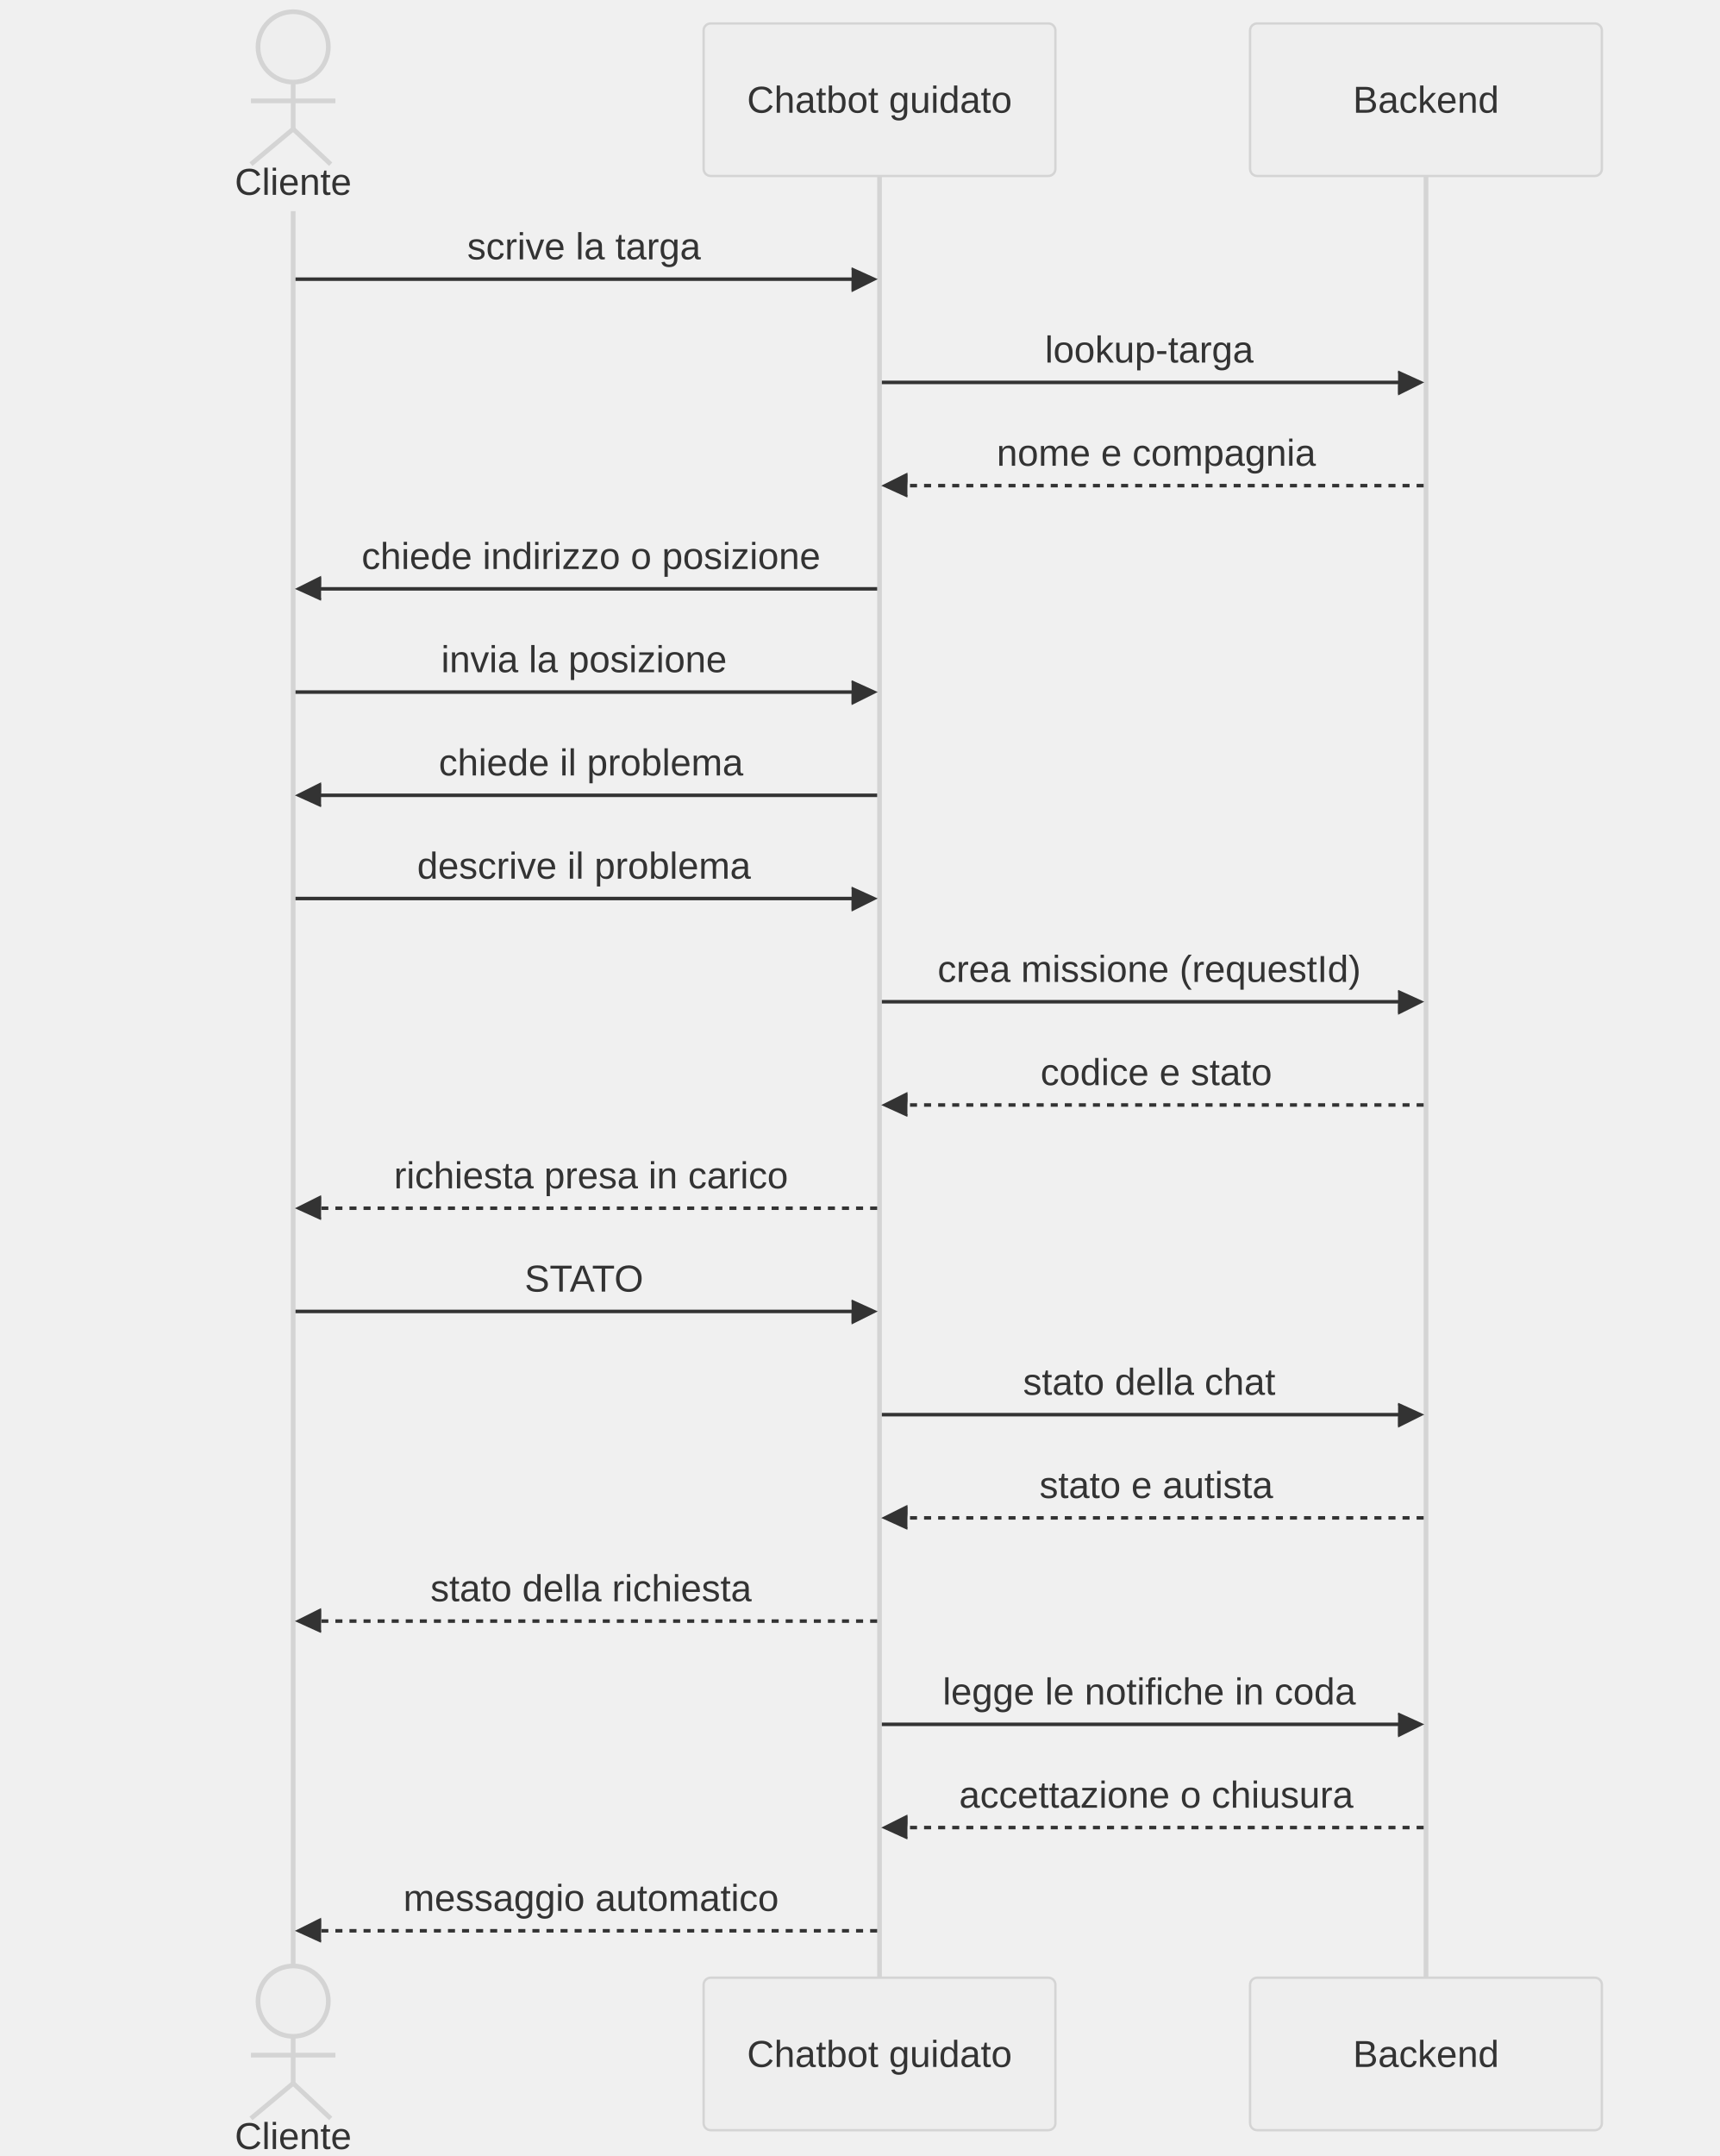
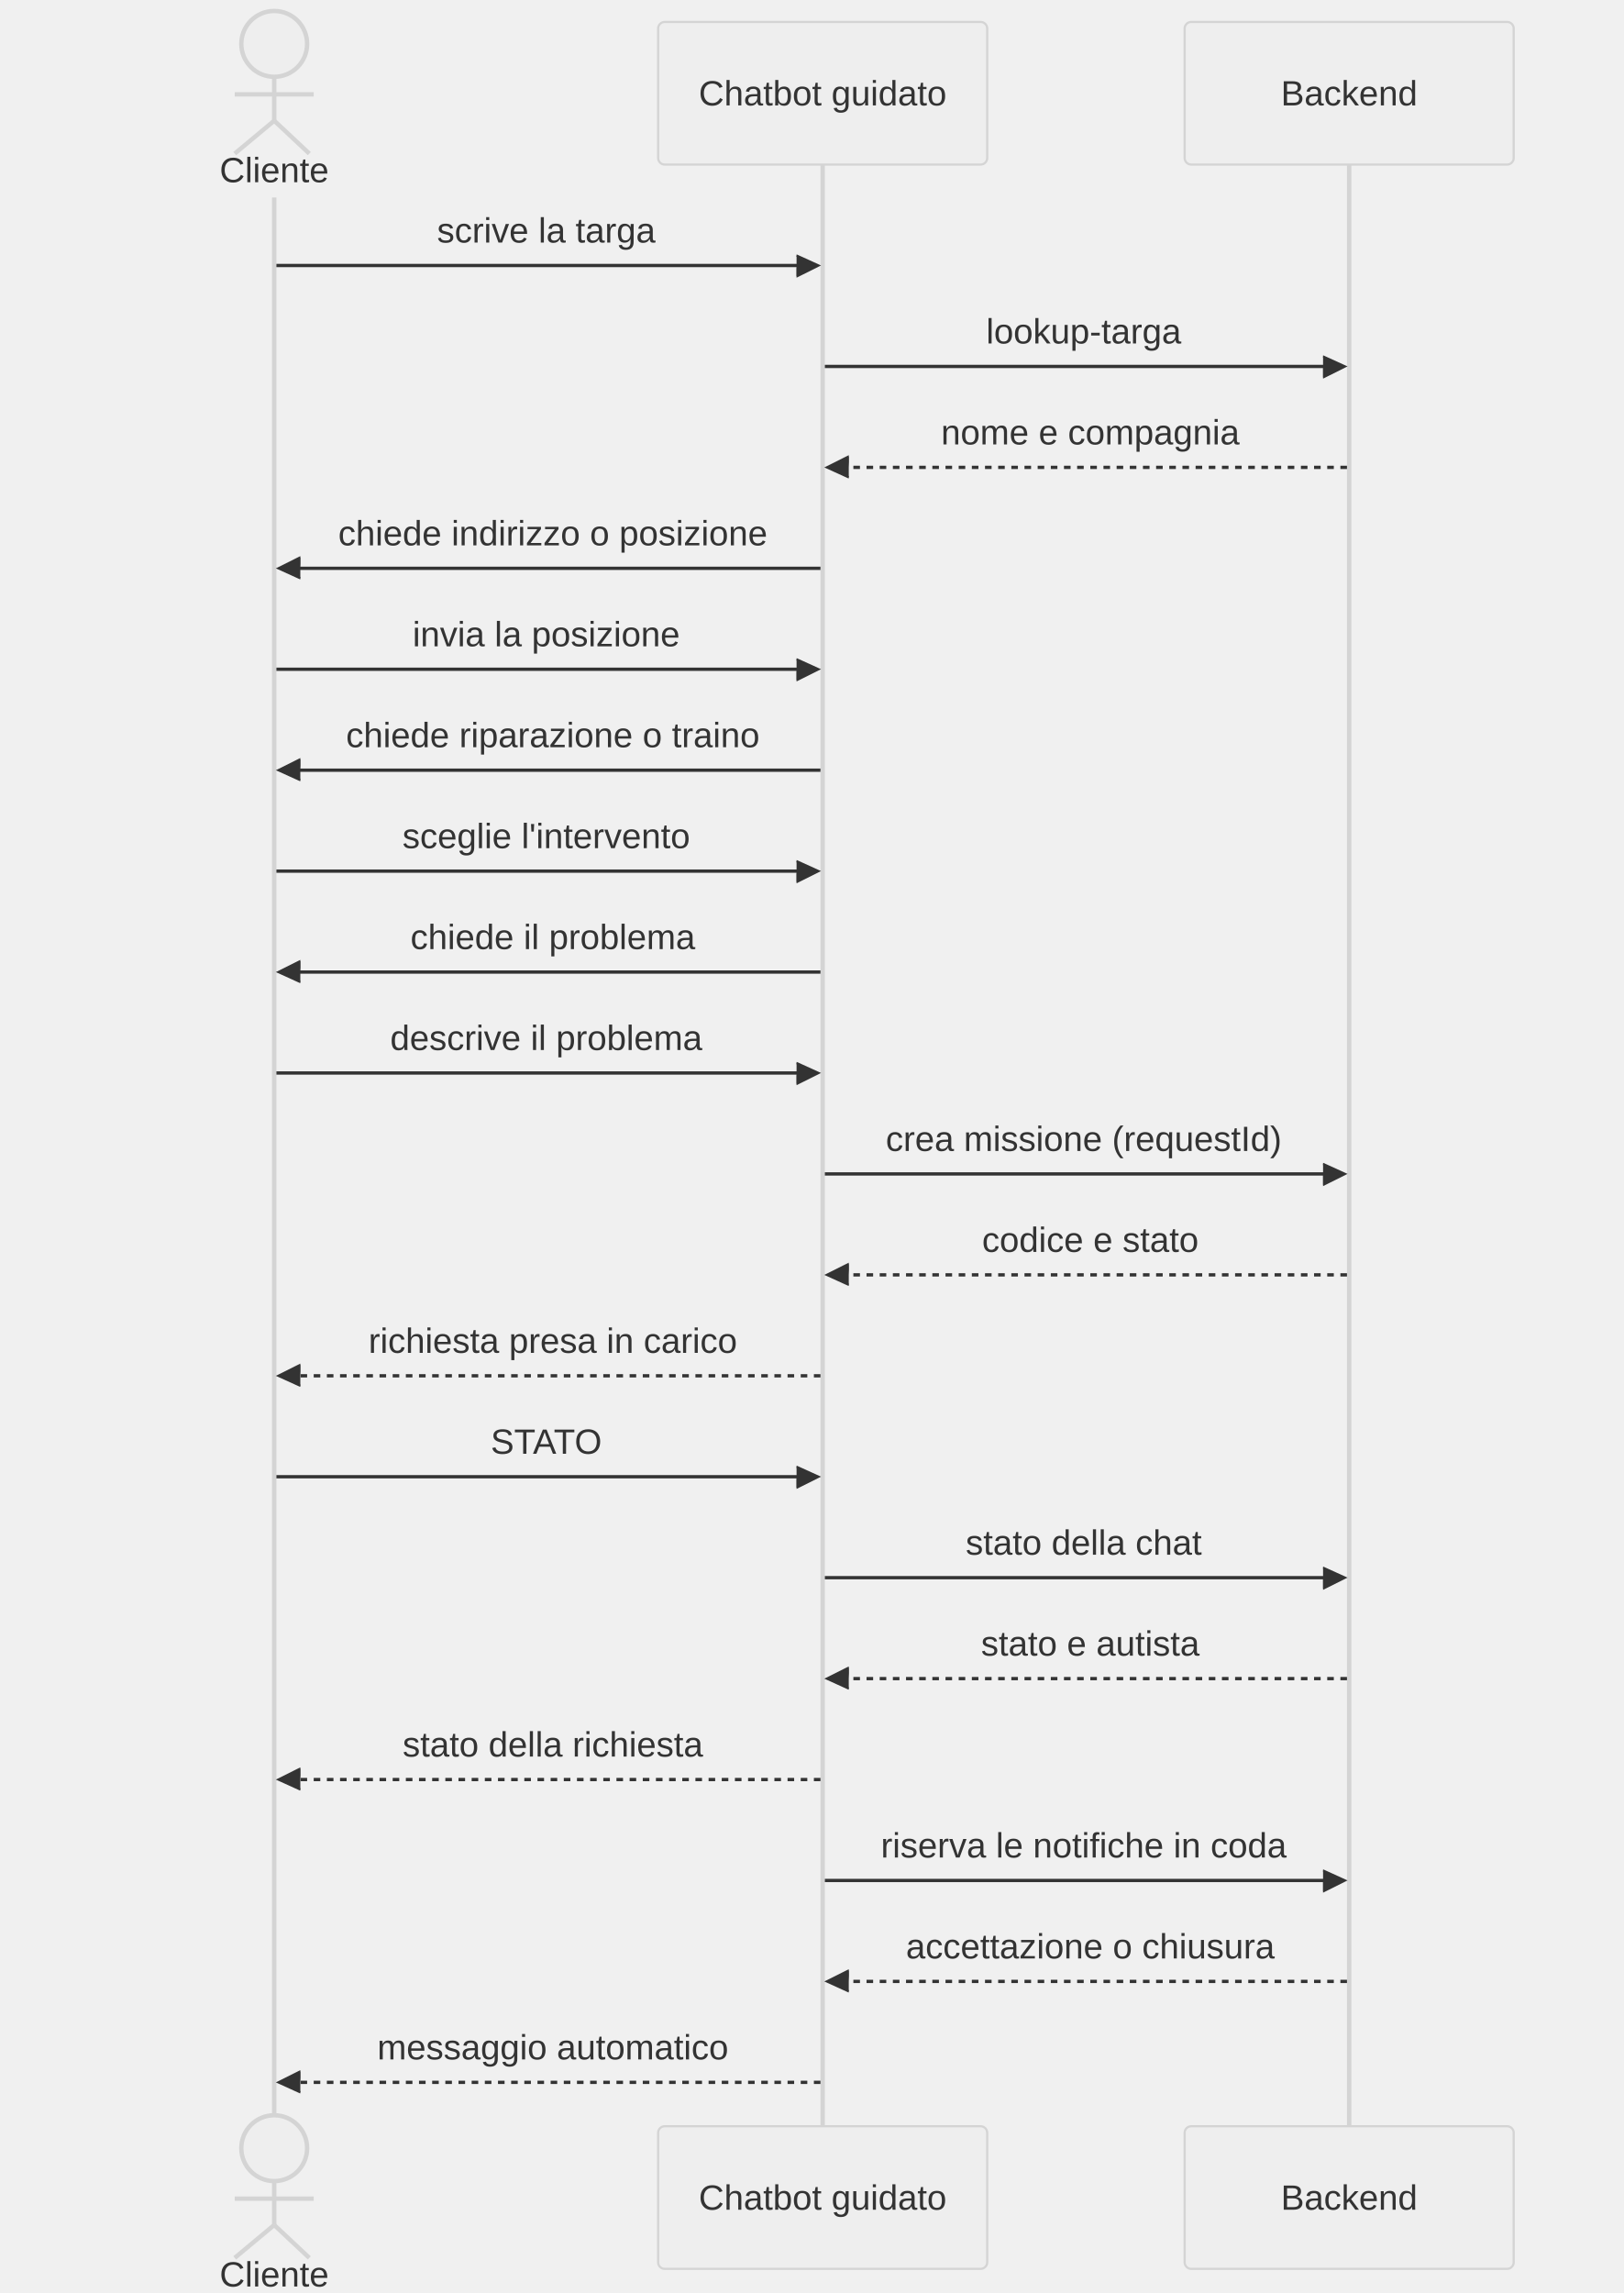
- <svg xmlns="http://www.w3.org/2000/svg" id="my-svg" width="100%" style="max-width: 733px; background-color: white;" viewBox="-50 -10 733 919" role="graphics-document document" aria-roledescription="sequence">
+ <svg xmlns="http://www.w3.org/2000/svg" id="my-svg" width="100%" style="max-width: 740px; background-color: white;" viewBox="-50 -10 740 1045" role="graphics-document document" aria-roledescription="sequence">
  <g>
-     <rect x="483" y="833" fill="#eaeaea" stroke="#666" width="150" height="65" name="API" rx="3" ry="3" class="actor actor-bottom" />
-     <text x="558" y="865.5" dominant-baseline="central" alignment-baseline="central" class="actor actor-box" style="text-anchor: middle; font-size: 16px; font-weight: 400;">
-       <tspan x="558" dy="0">Backend</tspan>
+     <rect x="490" y="959" fill="#eaeaea" stroke="#666" width="150" height="65" name="API" rx="3" ry="3" class="actor actor-bottom" />
+     <text x="565" y="991.5" dominant-baseline="central" alignment-baseline="central" class="actor actor-box" style="text-anchor: middle; font-size: 16px; font-weight: 400;">
+       <tspan x="565" dy="0">Backend</tspan>
    </text>
  </g>
  <g>
-     <rect x="250" y="833" fill="#eaeaea" stroke="#666" width="150" height="65" name="Bot" rx="3" ry="3" class="actor actor-bottom" />
-     <text x="325" y="865.5" dominant-baseline="central" alignment-baseline="central" class="actor actor-box" style="text-anchor: middle; font-size: 16px; font-weight: 400;">
+     <rect x="250" y="959" fill="#eaeaea" stroke="#666" width="150" height="65" name="Bot" rx="3" ry="3" class="actor actor-bottom" />
+     <text x="325" y="991.5" dominant-baseline="central" alignment-baseline="central" class="actor actor-box" style="text-anchor: middle; font-size: 16px; font-weight: 400;">
      <tspan x="325" dy="0">Chatbot guidato</tspan>
    </text>
  </g>
  <g />
  <g>
-     <line id="actor2" x1="558" y1="65" x2="558" y2="833" class="actor-line 200" stroke-width="0.5px" stroke="#999" name="API" data-et="life-line" data-id="API" />
+     <line id="actor2" x1="565" y1="65" x2="565" y2="959" class="actor-line 200" stroke-width="0.5px" stroke="#999" name="API" data-et="life-line" data-id="API" />
    <g id="root-2" data-et="participant" data-type="participant" data-id="API">
-       <rect x="483" y="0" fill="#eaeaea" stroke="#666" width="150" height="65" name="API" rx="3" ry="3" class="actor actor-top" />
-       <text x="558" y="32.5" dominant-baseline="central" alignment-baseline="central" class="actor actor-box" style="text-anchor: middle; font-size: 16px; font-weight: 400;">
-         <tspan x="558" dy="0">Backend</tspan>
+       <rect x="490" y="0" fill="#eaeaea" stroke="#666" width="150" height="65" name="API" rx="3" ry="3" class="actor actor-top" />
+       <text x="565" y="32.5" dominant-baseline="central" alignment-baseline="central" class="actor actor-box" style="text-anchor: middle; font-size: 16px; font-weight: 400;">
+         <tspan x="565" dy="0">Backend</tspan>
      </text>
    </g>
  </g>
  <g>
-     <line id="actor1" x1="325" y1="65" x2="325" y2="833" class="actor-line 200" stroke-width="0.5px" stroke="#999" name="Bot" data-et="life-line" data-id="Bot" />
+     <line id="actor1" x1="325" y1="65" x2="325" y2="959" class="actor-line 200" stroke-width="0.5px" stroke="#999" name="Bot" data-et="life-line" data-id="Bot" />
    <g id="root-1" data-et="participant" data-type="participant" data-id="Bot">
      <rect x="250" y="0" fill="#eaeaea" stroke="#666" width="150" height="65" name="Bot" rx="3" ry="3" class="actor actor-top" />
      <text x="325" y="32.5" dominant-baseline="central" alignment-baseline="central" class="actor actor-box" style="text-anchor: middle; font-size: 16px; font-weight: 400;">
        <tspan x="325" dy="0">Chatbot guidato</tspan>
      </text>
    </g>
  </g>
  <g>
-     <line id="actor0" x1="75" y1="80" x2="75" y2="833" class="actor-line 200" stroke-width="0.5px" stroke="#999" name="Cliente" data-et="life-line" data-id="Cliente" />
+     <line id="actor0" x1="75" y1="80" x2="75" y2="959" class="actor-line 200" stroke-width="0.5px" stroke="#999" name="Cliente" data-et="life-line" data-id="Cliente" />
  </g>
  <style>#my-svg{font-family:"trebuchet ms",verdana,arial,sans-serif;font-size:16px;fill:#000000;}@keyframes edge-animation-frame{from{stroke-dashoffset:0;}}@keyframes dash{to{stroke-dashoffset:0;}}#my-svg .edge-animation-slow{stroke-dasharray:9,5!important;stroke-dashoffset:900;animation:dash 50s linear infinite;stroke-linecap:round;}#my-svg .edge-animation-fast{stroke-dasharray:9,5!important;stroke-dashoffset:900;animation:dash 20s linear infinite;stroke-linecap:round;}#my-svg .error-icon{fill:#552222;}#my-svg .error-text{fill:#552222;stroke:#552222;}#my-svg .edge-thickness-normal{stroke-width:1px;}#my-svg .edge-thickness-thick{stroke-width:3.5px;}#my-svg .edge-pattern-solid{stroke-dasharray:0;}#my-svg .edge-thickness-invisible{stroke-width:0;fill:none;}#my-svg .edge-pattern-dashed{stroke-dasharray:3;}#my-svg .edge-pattern-dotted{stroke-dasharray:2;}#my-svg .marker{fill:#666;stroke:#666;}#my-svg .marker.cross{stroke:#666;}#my-svg svg{font-family:"trebuchet ms",verdana,arial,sans-serif;font-size:16px;}#my-svg p{margin:0;}#my-svg .actor{stroke:hsl(0, 0%, 83%);fill:#eee;stroke-width:1;}#my-svg rect.actor.outer-path[data-look="neo"]{filter:drop-shadow( 1px 2px 2px rgba(185,185,185,1));}#my-svg rect.note[data-look="neo"]{stroke:#999;fill:#666;filter:drop-shadow( 1px 2px 2px rgba(185,185,185,1));}#my-svg text.actor&gt;tspan{fill:#333;stroke:none;}#my-svg .actor-line{stroke:hsl(0, 0%, 83%);}#my-svg .innerArc{stroke-width:1.5;stroke-dasharray:none;}#my-svg .messageLine0{stroke-width:1.5;stroke-dasharray:none;stroke:#333;}#my-svg .messageLine1{stroke-width:1.5;stroke-dasharray:2,2;stroke:#333;}#my-svg [id$="-arrowhead"] path{fill:#333;stroke:#333;}#my-svg .sequenceNumber{fill:white;}#my-svg [id$="-sequencenumber"]{fill:#333;}#my-svg [id$="-crosshead"] path{fill:#333;stroke:#333;}#my-svg .messageText{fill:#333;stroke:none;}#my-svg .labelBox{stroke:hsl(0, 0%, 83%);fill:#eee;filter:none;}#my-svg .labelText,#my-svg .labelText&gt;tspan{fill:#333;stroke:none;}#my-svg .loopText,#my-svg .loopText&gt;tspan{fill:#333;stroke:none;}#my-svg .sectionTitle,#my-svg .sectionTitle&gt;tspan{fill:#333;stroke:none;}#my-svg .loopLine{stroke-width:2px;stroke-dasharray:2,2;stroke:hsl(0, 0%, 83%);fill:hsl(0, 0%, 83%);}#my-svg .note{stroke:#999;fill:#666;}#my-svg .noteText,#my-svg .noteText&gt;tspan{fill:#fff;stroke:none;font-weight:normal;}#my-svg .activation0{fill:#f4f4f4;stroke:#666;}#my-svg .activation1{fill:#f4f4f4;stroke:#666;}#my-svg .activation2{fill:#f4f4f4;stroke:#666;}#my-svg .actorPopupMenu{position:absolute;}#my-svg .actorPopupMenuPanel{position:absolute;fill:#eee;box-shadow:0px 8px 16px 0px rgba(0,0,0,0.2);filter:drop-shadow(3px 5px 2px rgb(0 0 0 / 0.4));}#my-svg .actor-man circle,#my-svg line{fill:#eee;stroke-width:2px;}#my-svg g rect.rect{filter:drop-shadow( 1px 2px 2px rgba(185,185,185,1));stroke:#999;}#my-svg .node .neo-node{stroke:#999;}#my-svg [data-look="neo"].node rect,#my-svg [data-look="neo"].cluster rect,#my-svg [data-look="neo"].node polygon{stroke:url(#my-svg-gradient);filter:drop-shadow( 1px 2px 2px rgba(185,185,185,1));}#my-svg [data-look="neo"].swimlane.cluster rect{filter:none;}#my-svg [data-look="neo"].node path{stroke:url(#my-svg-gradient);stroke-width:1px;}#my-svg [data-look="neo"].node .outer-path{filter:drop-shadow( 1px 2px 2px rgba(185,185,185,1));}#my-svg [data-look="neo"].node .neo-line path{stroke:#999;filter:none;}#my-svg [data-look="neo"].node circle{stroke:url(#my-svg-gradient);filter:drop-shadow( 1px 2px 2px rgba(185,185,185,1));}#my-svg [data-look="neo"].node circle .state-start{fill:#000000;}#my-svg [data-look="neo"].icon-shape .icon{fill:url(#my-svg-gradient);filter:drop-shadow( 1px 2px 2px rgba(185,185,185,1));}#my-svg [data-look="neo"].icon-shape .icon-neo path{stroke:url(#my-svg-gradient);filter:drop-shadow( 1px 2px 2px rgba(185,185,185,1));}#my-svg :root{--mermaid-font-family:"trebuchet ms",verdana,arial,sans-serif;}</style>
  <g />
  <defs>
    <symbol id="my-svg-computer" width="24" height="24">
      <path transform="scale(.5)" d="M2 2v13h20v-13h-20zm18 11h-16v-9h16v9zm-10.228 6l.466-1h3.524l.467 1h-4.457zm14.228 3h-24l2-6h2.104l-1.33 4h18.45l-1.297-4h2.073l2 6zm-5-10h-14v-7h14v7z" />
    </symbol>
  </defs>
  <defs>
    <symbol id="my-svg-database" fill-rule="evenodd" clip-rule="evenodd">
      <path transform="scale(.5)" d="M12.258.001l.256.004.255.005.253.008.251.01.249.012.247.015.246.016.242.019.241.02.239.023.236.024.233.027.231.028.229.031.225.032.223.034.22.036.217.038.214.04.211.041.208.043.205.045.201.046.198.048.194.05.191.051.187.053.183.054.18.056.175.057.172.059.168.06.163.061.16.063.155.064.15.066.074.033.073.033.071.034.07.034.069.035.068.035.067.035.066.035.064.036.064.036.062.036.06.036.06.037.058.037.058.037.055.038.055.038.053.038.052.038.051.039.05.039.048.039.047.039.045.04.044.04.043.04.041.04.04.041.039.041.037.041.036.041.034.041.033.042.032.042.03.042.029.042.027.042.026.043.024.043.023.043.021.043.02.043.018.044.017.043.015.044.013.044.012.044.011.045.009.044.007.045.006.045.004.045.002.045.001.045v17l-.001.045-.002.045-.004.045-.006.045-.007.045-.009.044-.011.045-.012.044-.013.044-.015.044-.017.043-.018.044-.02.043-.021.043-.023.043-.024.043-.026.043-.027.042-.029.042-.03.042-.032.042-.033.042-.034.041-.036.041-.037.041-.039.041-.04.041-.041.04-.043.04-.044.04-.045.04-.047.039-.048.039-.05.039-.051.039-.052.038-.053.038-.055.038-.055.038-.058.037-.058.037-.06.037-.06.036-.062.036-.064.036-.064.036-.066.035-.067.035-.068.035-.069.035-.07.034-.071.034-.073.033-.074.033-.15.066-.155.064-.16.063-.163.061-.168.06-.172.059-.175.057-.18.056-.183.054-.187.053-.191.051-.194.05-.198.048-.201.046-.205.045-.208.043-.211.041-.214.04-.217.038-.22.036-.223.034-.225.032-.229.031-.231.028-.233.027-.236.024-.239.023-.241.02-.242.019-.246.016-.247.015-.249.012-.251.01-.253.008-.255.005-.256.004-.258.001-.258-.001-.256-.004-.255-.005-.253-.008-.251-.01-.249-.012-.247-.015-.245-.016-.243-.019-.241-.02-.238-.023-.236-.024-.234-.027-.231-.028-.228-.031-.226-.032-.223-.034-.22-.036-.217-.038-.214-.04-.211-.041-.208-.043-.204-.045-.201-.046-.198-.048-.195-.05-.19-.051-.187-.053-.184-.054-.179-.056-.176-.057-.172-.059-.167-.06-.164-.061-.159-.063-.155-.064-.151-.066-.074-.033-.072-.033-.072-.034-.07-.034-.069-.035-.068-.035-.067-.035-.066-.035-.064-.036-.063-.036-.062-.036-.061-.036-.06-.037-.058-.037-.057-.037-.056-.038-.055-.038-.053-.038-.052-.038-.051-.039-.049-.039-.049-.039-.046-.039-.046-.04-.044-.04-.043-.04-.041-.04-.04-.041-.039-.041-.037-.041-.036-.041-.034-.041-.033-.042-.032-.042-.03-.042-.029-.042-.027-.042-.026-.043-.024-.043-.023-.043-.021-.043-.02-.043-.018-.044-.017-.043-.015-.044-.013-.044-.012-.044-.011-.045-.009-.044-.007-.045-.006-.045-.004-.045-.002-.045-.001-.045v-17l.001-.045.002-.045.004-.045.006-.045.007-.045.009-.044.011-.045.012-.044.013-.044.015-.044.017-.043.018-.044.02-.043.021-.043.023-.043.024-.043.026-.043.027-.042.029-.042.03-.042.032-.042.033-.042.034-.041.036-.041.037-.041.039-.041.04-.041.041-.04.043-.04.044-.04.046-.04.046-.039.049-.039.049-.039.051-.039.052-.038.053-.038.055-.038.056-.038.057-.037.058-.037.06-.037.061-.036.062-.036.063-.036.064-.036.066-.035.067-.035.068-.035.069-.035.07-.034.072-.034.072-.033.074-.033.151-.066.155-.064.159-.063.164-.061.167-.06.172-.059.176-.057.179-.056.184-.054.187-.053.19-.051.195-.05.198-.048.201-.046.204-.045.208-.043.211-.041.214-.04.217-.038.22-.036.223-.034.226-.032.228-.031.231-.028.234-.027.236-.024.238-.023.241-.02.243-.019.245-.016.247-.015.249-.012.251-.01.253-.008.255-.005.256-.004.258-.001.258.001zm-9.258 20.499v.01l.001.021.003.021.004.022.005.021.006.022.007.022.009.023.01.022.011.023.012.023.013.023.015.023.016.024.017.023.018.024.019.024.021.024.022.025.023.024.024.025.052.049.056.05.061.051.066.051.07.051.075.051.079.052.084.052.088.052.092.052.097.052.102.051.105.052.11.052.114.051.119.051.123.051.127.05.131.05.135.05.139.048.144.049.147.047.152.047.155.047.16.045.163.045.167.043.171.043.176.041.178.041.183.039.187.039.19.037.194.035.197.035.202.033.204.031.209.03.212.029.216.027.219.025.222.024.226.021.23.02.233.018.236.016.24.015.243.012.246.01.249.008.253.005.256.004.259.001.26-.001.257-.004.254-.005.25-.008.247-.011.244-.012.241-.014.237-.016.233-.018.231-.021.226-.021.224-.024.22-.026.216-.027.212-.028.21-.031.205-.031.202-.034.198-.034.194-.036.191-.037.187-.039.183-.04.179-.04.175-.042.172-.043.168-.044.163-.045.16-.046.155-.046.152-.047.148-.048.143-.049.139-.049.136-.05.131-.05.126-.05.123-.051.118-.052.114-.051.11-.052.106-.052.101-.052.096-.052.092-.052.088-.053.083-.051.079-.052.074-.052.07-.051.065-.051.06-.051.056-.05.051-.05.023-.024.023-.025.021-.024.02-.024.019-.024.018-.024.017-.024.015-.023.014-.024.013-.023.012-.023.01-.023.01-.022.008-.022.006-.022.006-.022.004-.022.004-.021.001-.021.001-.021v-4.127l-.077.055-.08.053-.083.054-.085.053-.087.052-.09.052-.093.051-.095.05-.097.05-.1.049-.102.049-.105.048-.106.047-.109.047-.111.046-.114.045-.115.045-.118.044-.12.043-.122.042-.124.042-.126.041-.128.04-.13.04-.132.038-.134.038-.135.037-.138.037-.139.035-.142.035-.143.034-.144.033-.147.032-.148.031-.15.03-.151.03-.153.029-.154.027-.156.027-.158.026-.159.025-.161.024-.162.023-.163.022-.165.021-.166.02-.167.019-.169.018-.169.017-.171.016-.173.015-.173.014-.175.013-.175.012-.177.011-.178.01-.179.008-.179.008-.181.006-.182.005-.182.004-.184.003-.184.002h-.37l-.184-.002-.184-.003-.182-.004-.182-.005-.181-.006-.179-.008-.179-.008-.178-.01-.176-.011-.176-.012-.175-.013-.173-.014-.172-.015-.171-.016-.17-.017-.169-.018-.167-.019-.166-.02-.165-.021-.163-.022-.162-.023-.161-.024-.159-.025-.157-.026-.156-.027-.155-.027-.153-.029-.151-.03-.15-.03-.148-.031-.146-.032-.145-.033-.143-.034-.141-.035-.14-.035-.137-.037-.136-.037-.134-.038-.132-.038-.13-.04-.128-.04-.126-.041-.124-.042-.122-.042-.12-.044-.117-.043-.116-.045-.113-.045-.112-.046-.109-.047-.106-.047-.105-.048-.102-.049-.1-.049-.097-.05-.095-.05-.093-.052-.09-.051-.087-.052-.085-.053-.083-.054-.08-.054-.077-.054v4.127zm0-5.654v.011l.001.021.003.021.004.021.005.022.006.022.007.022.009.022.01.022.011.023.012.023.013.023.015.024.016.023.017.024.018.024.019.024.021.024.022.024.023.025.024.024.052.05.056.05.061.05.066.051.07.051.075.052.079.051.084.052.088.052.092.052.097.052.102.052.105.052.11.051.114.051.119.052.123.05.127.051.131.05.135.049.139.049.144.048.147.048.152.047.155.046.16.045.163.045.167.044.171.042.176.042.178.04.183.04.187.038.19.037.194.036.197.034.202.033.204.032.209.03.212.028.216.027.219.025.222.024.226.022.23.02.233.018.236.016.24.014.243.012.246.01.249.008.253.006.256.003.259.001.26-.001.257-.003.254-.006.25-.008.247-.01.244-.012.241-.015.237-.016.233-.018.231-.02.226-.022.224-.024.22-.025.216-.027.212-.029.21-.03.205-.032.202-.033.198-.035.194-.036.191-.037.187-.039.183-.039.179-.041.175-.042.172-.043.168-.044.163-.045.16-.045.155-.047.152-.047.148-.048.143-.048.139-.05.136-.049.131-.05.126-.051.123-.051.118-.051.114-.052.11-.052.106-.052.101-.052.096-.052.092-.052.088-.052.083-.052.079-.052.074-.051.07-.052.065-.051.06-.05.056-.051.051-.049.023-.025.023-.024.021-.025.02-.024.019-.024.018-.024.017-.024.015-.023.014-.023.013-.024.012-.022.01-.023.01-.023.008-.022.006-.022.006-.022.004-.021.004-.022.001-.021.001-.021v-4.139l-.077.054-.08.054-.083.054-.085.052-.087.053-.09.051-.093.051-.095.051-.097.05-.1.049-.102.049-.105.048-.106.047-.109.047-.111.046-.114.045-.115.044-.118.044-.12.044-.122.042-.124.042-.126.041-.128.04-.13.039-.132.039-.134.038-.135.037-.138.036-.139.036-.142.035-.143.033-.144.033-.147.033-.148.031-.15.03-.151.03-.153.028-.154.028-.156.027-.158.026-.159.025-.161.024-.162.023-.163.022-.165.021-.166.02-.167.019-.169.018-.169.017-.171.016-.173.015-.173.014-.175.013-.175.012-.177.011-.178.009-.179.009-.179.007-.181.007-.182.005-.182.004-.184.003-.184.002h-.37l-.184-.002-.184-.003-.182-.004-.182-.005-.181-.007-.179-.007-.179-.009-.178-.009-.176-.011-.176-.012-.175-.013-.173-.014-.172-.015-.171-.016-.17-.017-.169-.018-.167-.019-.166-.02-.165-.021-.163-.022-.162-.023-.161-.024-.159-.025-.157-.026-.156-.027-.155-.028-.153-.028-.151-.03-.15-.03-.148-.031-.146-.033-.145-.033-.143-.033-.141-.035-.14-.036-.137-.036-.136-.037-.134-.038-.132-.039-.13-.039-.128-.04-.126-.041-.124-.042-.122-.043-.12-.043-.117-.044-.116-.044-.113-.046-.112-.046-.109-.046-.106-.047-.105-.048-.102-.049-.1-.049-.097-.05-.095-.051-.093-.051-.09-.051-.087-.053-.085-.052-.083-.054-.08-.054-.077-.054v4.139zm0-5.666v.011l.001.02.003.022.004.021.005.022.006.021.007.022.009.023.01.022.011.023.012.023.013.023.015.023.016.024.017.024.018.023.019.024.021.025.022.024.023.024.024.025.052.05.056.05.061.05.066.051.07.051.075.052.079.051.084.052.088.052.092.052.097.052.102.052.105.051.11.052.114.051.119.051.123.051.127.05.131.05.135.05.139.049.144.048.147.048.152.047.155.046.16.045.163.045.167.043.171.043.176.042.178.04.183.04.187.038.19.037.194.036.197.034.202.033.204.032.209.03.212.028.216.027.219.025.222.024.226.021.23.02.233.018.236.017.24.014.243.012.246.01.249.008.253.006.256.003.259.001.26-.001.257-.003.254-.006.25-.008.247-.01.244-.013.241-.014.237-.016.233-.018.231-.02.226-.022.224-.024.22-.025.216-.027.212-.029.21-.03.205-.032.202-.033.198-.035.194-.036.191-.037.187-.039.183-.039.179-.041.175-.042.172-.043.168-.044.163-.045.16-.045.155-.047.152-.047.148-.048.143-.049.139-.049.136-.049.131-.051.126-.05.123-.051.118-.052.114-.051.11-.052.106-.052.101-.052.096-.052.092-.052.088-.052.083-.052.079-.052.074-.052.07-.051.065-.051.06-.051.056-.05.051-.049.023-.025.023-.025.021-.024.02-.024.019-.024.018-.024.017-.024.015-.023.014-.024.013-.023.012-.023.01-.022.01-.023.008-.022.006-.022.006-.022.004-.022.004-.021.001-.021.001-.021v-4.153l-.077.054-.08.054-.083.053-.085.053-.087.053-.09.051-.093.051-.095.051-.097.05-.1.049-.102.048-.105.048-.106.048-.109.046-.111.046-.114.046-.115.044-.118.044-.12.043-.122.043-.124.042-.126.041-.128.04-.13.039-.132.039-.134.038-.135.037-.138.036-.139.036-.142.034-.143.034-.144.033-.147.032-.148.032-.15.03-.151.03-.153.028-.154.028-.156.027-.158.026-.159.024-.161.024-.162.023-.163.023-.165.021-.166.02-.167.019-.169.018-.169.017-.171.016-.173.015-.173.014-.175.013-.175.012-.177.01-.178.01-.179.009-.179.007-.181.006-.182.006-.182.004-.184.003-.184.001-.185.001-.185-.001-.184-.001-.184-.003-.182-.004-.182-.006-.181-.006-.179-.007-.179-.009-.178-.01-.176-.01-.176-.012-.175-.013-.173-.014-.172-.015-.171-.016-.17-.017-.169-.018-.167-.019-.166-.02-.165-.021-.163-.023-.162-.023-.161-.024-.159-.024-.157-.026-.156-.027-.155-.028-.153-.028-.151-.03-.15-.03-.148-.032-.146-.032-.145-.033-.143-.034-.141-.034-.14-.036-.137-.036-.136-.037-.134-.038-.132-.039-.13-.039-.128-.041-.126-.041-.124-.041-.122-.043-.12-.043-.117-.044-.116-.044-.113-.046-.112-.046-.109-.046-.106-.048-.105-.048-.102-.048-.1-.05-.097-.049-.095-.051-.093-.051-.09-.052-.087-.052-.085-.053-.083-.053-.08-.054-.077-.054v4.153zm8.74-8.179l-.257.004-.254.005-.25.008-.247.011-.244.012-.241.014-.237.016-.233.018-.231.021-.226.022-.224.023-.22.026-.216.027-.212.028-.21.031-.205.032-.202.033-.198.034-.194.036-.191.038-.187.038-.183.04-.179.041-.175.042-.172.043-.168.043-.163.045-.16.046-.155.046-.152.048-.148.048-.143.048-.139.049-.136.05-.131.05-.126.051-.123.051-.118.051-.114.052-.11.052-.106.052-.101.052-.096.052-.092.052-.088.052-.083.052-.079.052-.074.051-.07.052-.065.051-.06.05-.056.05-.051.05-.023.025-.023.024-.021.024-.02.025-.019.024-.018.024-.017.023-.015.024-.014.023-.013.023-.012.023-.01.023-.01.022-.008.022-.006.023-.006.021-.004.022-.004.021-.001.021-.001.021.001.021.001.021.004.021.004.022.006.021.006.023.008.022.01.022.01.023.012.023.013.023.014.023.015.024.017.023.018.024.019.024.02.025.021.024.023.024.023.025.051.05.056.05.06.05.065.051.07.052.074.051.079.052.083.052.088.052.092.052.096.052.101.052.106.052.11.052.114.052.118.051.123.051.126.051.131.05.136.05.139.049.143.048.148.048.152.048.155.046.16.046.163.045.168.043.172.043.175.042.179.041.183.04.187.038.191.038.194.036.198.034.202.033.205.032.21.031.212.028.216.027.22.026.224.023.226.022.231.021.233.018.237.016.241.014.244.012.247.011.25.008.254.005.257.004.26.001.26-.001.257-.004.254-.005.25-.008.247-.011.244-.012.241-.014.237-.016.233-.018.231-.021.226-.022.224-.023.22-.026.216-.027.212-.028.21-.031.205-.032.202-.033.198-.034.194-.036.191-.038.187-.038.183-.04.179-.041.175-.042.172-.043.168-.043.163-.045.16-.046.155-.046.152-.048.148-.048.143-.048.139-.049.136-.05.131-.05.126-.051.123-.051.118-.051.114-.052.11-.052.106-.052.101-.052.096-.052.092-.052.088-.052.083-.052.079-.052.074-.051.07-.052.065-.051.06-.05.056-.05.051-.05.023-.025.023-.024.021-.024.02-.025.019-.024.018-.024.017-.023.015-.024.014-.023.013-.023.012-.023.01-.023.01-.022.008-.022.006-.023.006-.021.004-.022.004-.021.001-.021.001-.021-.001-.021-.001-.021-.004-.021-.004-.022-.006-.021-.006-.023-.008-.022-.01-.022-.01-.023-.012-.023-.013-.023-.014-.023-.015-.024-.017-.023-.018-.024-.019-.024-.02-.025-.021-.024-.023-.024-.023-.025-.051-.05-.056-.05-.06-.05-.065-.051-.07-.052-.074-.051-.079-.052-.083-.052-.088-.052-.092-.052-.096-.052-.101-.052-.106-.052-.11-.052-.114-.052-.118-.051-.123-.051-.126-.051-.131-.05-.136-.05-.139-.049-.143-.048-.148-.048-.152-.048-.155-.046-.16-.046-.163-.045-.168-.043-.172-.043-.175-.042-.179-.041-.183-.04-.187-.038-.191-.038-.194-.036-.198-.034-.202-.033-.205-.032-.21-.031-.212-.028-.216-.027-.22-.026-.224-.023-.226-.022-.231-.021-.233-.018-.237-.016-.241-.014-.244-.012-.247-.011-.25-.008-.254-.005-.257-.004-.26-.001-.26.001z" />
    </symbol>
  </defs>
  <defs>
    <symbol id="my-svg-clock" width="24" height="24">
      <path transform="scale(.5)" d="M12 2c5.514 0 10 4.486 10 10s-4.486 10-10 10-10-4.486-10-10 4.486-10 10-10zm0-2c-6.627 0-12 5.373-12 12s5.373 12 12 12 12-5.373 12-12-5.373-12-12-12zm5.848 12.459c.202.038.202.333.001.372-1.907.361-6.045 1.111-6.547 1.111-.719 0-1.301-.582-1.301-1.301 0-.512.77-5.447 1.125-7.445.034-.192.312-.181.343.014l.985 6.238 5.394 1.011z" />
    </symbol>
  </defs>
  <defs>
    <marker id="my-svg-arrowhead" refX="7.9" refY="5" markerUnits="userSpaceOnUse" markerWidth="12" markerHeight="12" orient="auto-start-reverse">
      <path d="M -1 0 L 10 5 L 0 10 z" />
    </marker>
  </defs>
  <defs>
    <marker id="my-svg-crosshead" markerWidth="15" markerHeight="8" orient="auto" refX="4" refY="4.5">
      <path fill="none" stroke="#000000" stroke-width="1pt" d="M 1,2 L 6,7 M 6,2 L 1,7" style="stroke-dasharray: 0, 0;" />
    </marker>
  </defs>
  <defs>
    <marker id="my-svg-filled-head" refX="15.5" refY="7" markerWidth="20" markerHeight="28" orient="auto">
      <path d="M 18,7 L9,13 L14,7 L9,1 Z" />
    </marker>
  </defs>
  <defs>
    <marker id="my-svg-sequencenumber" refX="15" refY="15" markerWidth="60" markerHeight="40" orient="auto">
      <circle cx="15" cy="15" r="6" />
    </marker>
  </defs>
  <defs>
    <marker id="my-svg-solidTopArrowHead" refX="7.9" refY="7.25" markerUnits="userSpaceOnUse" markerWidth="12" markerHeight="12" orient="auto-start-reverse">
      <path d="M 0 0 L 10 8 L 0 8 z" />
    </marker>
  </defs>
  <defs>
    <marker id="my-svg-solidBottomArrowHead" refX="7.9" refY="0.75" markerUnits="userSpaceOnUse" markerWidth="12" markerHeight="12" orient="auto-start-reverse">
      <path d="M 0 0 L 10 0 L 0 8 z" />
    </marker>
  </defs>
  <defs>
    <marker id="my-svg-stickTopArrowHead" refX="7.5" refY="7" markerUnits="userSpaceOnUse" markerWidth="12" markerHeight="12" orient="auto-start-reverse">
      <path d="M 0 0 L 7 7" stroke="black" stroke-width="1.5" fill="none" />
    </marker>
  </defs>
  <defs>
    <marker id="my-svg-stickBottomArrowHead" refX="7.5" refY="0" markerUnits="userSpaceOnUse" markerWidth="12" markerHeight="12" orient="auto-start-reverse">
      <path d="M 0 7 L 7 0" stroke="black" stroke-width="1.5" fill="none" />
    </marker>
  </defs>
  <g class="actor-man actor-top" name="Cliente" data-et="participant" data-type="actor" data-id="Cliente" style="stroke: rgb(212, 212, 212);">
    <line id="actor-man-torso0" x1="75" y1="25" x2="75" y2="45" />
    <line id="actor-man-arms0" x1="57" y1="33" x2="93" y2="33" />
    <line x1="57" y1="60" x2="75" y2="45" />
    <line x1="75" y1="45" x2="91" y2="60" />
    <circle cx="75" cy="10" r="15" width="150" height="65" />
    <text x="75" y="67.5" dominant-baseline="central" alignment-baseline="central" class="actor actor-man" style="text-anchor: middle; font-size: 16px; font-weight: 400;">
      <tspan x="75" dy="0">Cliente</tspan>
    </text>
  </g>
  <text x="199" y="80" text-anchor="middle" dominant-baseline="middle" alignment-baseline="middle" class="messageText" dy="1em" style="font-size: 16px; font-weight: 400;">scrive la targa</text>
-   <line x1="76" y1="109" x2="321" y2="109" class="messageLine0" data-et="message" data-id="i0" data-from="Cliente" data-to="Bot" stroke-width="2" stroke="none" marker-end="url(#my-svg-arrowhead)" style="fill: none;" />
-   <text x="440" y="124" text-anchor="middle" dominant-baseline="middle" alignment-baseline="middle" class="messageText" dy="1em" style="font-size: 16px; font-weight: 400;">lookup-targa</text>
-   <line x1="326" y1="153" x2="554" y2="153" class="messageLine0" data-et="message" data-id="i1" data-from="Bot" data-to="API" stroke-width="2" stroke="none" marker-end="url(#my-svg-arrowhead)" style="fill: none;" />
-   <text x="443" y="168" text-anchor="middle" dominant-baseline="middle" alignment-baseline="middle" class="messageText" dy="1em" style="font-size: 16px; font-weight: 400;">nome e compagnia</text>
-   <line x1="557" y1="197" x2="329" y2="197" class="messageLine1" data-et="message" data-id="i2" data-from="API" data-to="Bot" stroke-width="2" stroke="none" marker-end="url(#my-svg-arrowhead)" style="stroke-dasharray: 3, 3; fill: none;" />
-   <text x="202" y="212" text-anchor="middle" dominant-baseline="middle" alignment-baseline="middle" class="messageText" dy="1em" style="font-size: 16px; font-weight: 400;">chiede indirizzo o posizione</text>
-   <line x1="324" y1="241" x2="79" y2="241" class="messageLine0" data-et="message" data-id="i3" data-from="Bot" data-to="Cliente" stroke-width="2" stroke="none" marker-end="url(#my-svg-arrowhead)" style="fill: none;" />
-   <text x="199" y="256" text-anchor="middle" dominant-baseline="middle" alignment-baseline="middle" class="messageText" dy="1em" style="font-size: 16px; font-weight: 400;">invia la posizione</text>
-   <line x1="76" y1="285" x2="321" y2="285" class="messageLine0" data-et="message" data-id="i4" data-from="Cliente" data-to="Bot" stroke-width="2" stroke="none" marker-end="url(#my-svg-arrowhead)" style="fill: none;" />
-   <text x="202" y="300" text-anchor="middle" dominant-baseline="middle" alignment-baseline="middle" class="messageText" dy="1em" style="font-size: 16px; font-weight: 400;">chiede il problema</text>
-   <line x1="324" y1="329" x2="79" y2="329" class="messageLine0" data-et="message" data-id="i5" data-from="Bot" data-to="Cliente" stroke-width="2" stroke="none" marker-end="url(#my-svg-arrowhead)" style="fill: none;" />
-   <text x="199" y="344" text-anchor="middle" dominant-baseline="middle" alignment-baseline="middle" class="messageText" dy="1em" style="font-size: 16px; font-weight: 400;">descrive il problema</text>
-   <line x1="76" y1="373" x2="321" y2="373" class="messageLine0" data-et="message" data-id="i6" data-from="Cliente" data-to="Bot" stroke-width="2" stroke="none" marker-end="url(#my-svg-arrowhead)" style="fill: none;" />
-   <text x="440" y="388" text-anchor="middle" dominant-baseline="middle" alignment-baseline="middle" class="messageText" dy="1em" style="font-size: 16px; font-weight: 400;">crea missione (requestId)</text>
-   <line x1="326" y1="417" x2="554" y2="417" class="messageLine0" data-et="message" data-id="i7" data-from="Bot" data-to="API" stroke-width="2" stroke="none" marker-end="url(#my-svg-arrowhead)" style="fill: none;" />
-   <text x="443" y="432" text-anchor="middle" dominant-baseline="middle" alignment-baseline="middle" class="messageText" dy="1em" style="font-size: 16px; font-weight: 400;">codice e stato</text>
-   <line x1="557" y1="461" x2="329" y2="461" class="messageLine1" data-et="message" data-id="i8" data-from="API" data-to="Bot" stroke-width="2" stroke="none" marker-end="url(#my-svg-arrowhead)" style="stroke-dasharray: 3, 3; fill: none;" />
-   <text x="202" y="476" text-anchor="middle" dominant-baseline="middle" alignment-baseline="middle" class="messageText" dy="1em" style="font-size: 16px; font-weight: 400;">richiesta presa in carico</text>
-   <line x1="324" y1="505" x2="79" y2="505" class="messageLine1" data-et="message" data-id="i9" data-from="Bot" data-to="Cliente" stroke-width="2" stroke="none" marker-end="url(#my-svg-arrowhead)" style="stroke-dasharray: 3, 3; fill: none;" />
-   <text x="199" y="520" text-anchor="middle" dominant-baseline="middle" alignment-baseline="middle" class="messageText" dy="1em" style="font-size: 16px; font-weight: 400;">STATO</text>
-   <line x1="76" y1="549" x2="321" y2="549" class="messageLine0" data-et="message" data-id="i10" data-from="Cliente" data-to="Bot" stroke-width="2" stroke="none" marker-end="url(#my-svg-arrowhead)" style="fill: none;" />
-   <text x="440" y="564" text-anchor="middle" dominant-baseline="middle" alignment-baseline="middle" class="messageText" dy="1em" style="font-size: 16px; font-weight: 400;">stato della chat</text>
-   <line x1="326" y1="593" x2="554" y2="593" class="messageLine0" data-et="message" data-id="i11" data-from="Bot" data-to="API" stroke-width="2" stroke="none" marker-end="url(#my-svg-arrowhead)" style="fill: none;" />
-   <text x="443" y="608" text-anchor="middle" dominant-baseline="middle" alignment-baseline="middle" class="messageText" dy="1em" style="font-size: 16px; font-weight: 400;">stato e autista</text>
-   <line x1="557" y1="637" x2="329" y2="637" class="messageLine1" data-et="message" data-id="i12" data-from="API" data-to="Bot" stroke-width="2" stroke="none" marker-end="url(#my-svg-arrowhead)" style="stroke-dasharray: 3, 3; fill: none;" />
-   <text x="202" y="652" text-anchor="middle" dominant-baseline="middle" alignment-baseline="middle" class="messageText" dy="1em" style="font-size: 16px; font-weight: 400;">stato della richiesta</text>
-   <line x1="324" y1="681" x2="79" y2="681" class="messageLine1" data-et="message" data-id="i13" data-from="Bot" data-to="Cliente" stroke-width="2" stroke="none" marker-end="url(#my-svg-arrowhead)" style="stroke-dasharray: 3, 3; fill: none;" />
-   <text x="440" y="696" text-anchor="middle" dominant-baseline="middle" alignment-baseline="middle" class="messageText" dy="1em" style="font-size: 16px; font-weight: 400;">legge le notifiche in coda</text>
-   <line x1="326" y1="725" x2="554" y2="725" class="messageLine0" data-et="message" data-id="i14" data-from="Bot" data-to="API" stroke-width="2" stroke="none" marker-end="url(#my-svg-arrowhead)" style="fill: none;" />
-   <text x="443" y="740" text-anchor="middle" dominant-baseline="middle" alignment-baseline="middle" class="messageText" dy="1em" style="font-size: 16px; font-weight: 400;">accettazione o chiusura</text>
-   <line x1="557" y1="769" x2="329" y2="769" class="messageLine1" data-et="message" data-id="i15" data-from="API" data-to="Bot" stroke-width="2" stroke="none" marker-end="url(#my-svg-arrowhead)" style="stroke-dasharray: 3, 3; fill: none;" />
-   <text x="202" y="784" text-anchor="middle" dominant-baseline="middle" alignment-baseline="middle" class="messageText" dy="1em" style="font-size: 16px; font-weight: 400;">messaggio automatico</text>
-   <line x1="324" y1="813" x2="79" y2="813" class="messageLine1" data-et="message" data-id="i16" data-from="Bot" data-to="Cliente" stroke-width="2" stroke="none" marker-end="url(#my-svg-arrowhead)" style="stroke-dasharray: 3, 3; fill: none;" />
+   <line x1="76" y1="111" x2="321" y2="111" class="messageLine0" data-et="message" data-id="i0" data-from="Cliente" data-to="Bot" stroke-width="2" stroke="none" marker-end="url(#my-svg-arrowhead)" style="fill: none;" />
+   <text x="444" y="126" text-anchor="middle" dominant-baseline="middle" alignment-baseline="middle" class="messageText" dy="1em" style="font-size: 16px; font-weight: 400;">lookup-targa</text>
+   <line x1="326" y1="157" x2="561" y2="157" class="messageLine0" data-et="message" data-id="i1" data-from="Bot" data-to="API" stroke-width="2" stroke="none" marker-end="url(#my-svg-arrowhead)" style="fill: none;" />
+   <text x="447" y="172" text-anchor="middle" dominant-baseline="middle" alignment-baseline="middle" class="messageText" dy="1em" style="font-size: 16px; font-weight: 400;">nome e compagnia</text>
+   <line x1="564" y1="203" x2="329" y2="203" class="messageLine1" data-et="message" data-id="i2" data-from="API" data-to="Bot" stroke-width="2" stroke="none" marker-end="url(#my-svg-arrowhead)" style="stroke-dasharray: 3, 3; fill: none;" />
+   <text x="202" y="218" text-anchor="middle" dominant-baseline="middle" alignment-baseline="middle" class="messageText" dy="1em" style="font-size: 16px; font-weight: 400;">chiede indirizzo o posizione</text>
+   <line x1="324" y1="249" x2="79" y2="249" class="messageLine0" data-et="message" data-id="i3" data-from="Bot" data-to="Cliente" stroke-width="2" stroke="none" marker-end="url(#my-svg-arrowhead)" style="fill: none;" />
+   <text x="199" y="264" text-anchor="middle" dominant-baseline="middle" alignment-baseline="middle" class="messageText" dy="1em" style="font-size: 16px; font-weight: 400;">invia la posizione</text>
+   <line x1="76" y1="295" x2="321" y2="295" class="messageLine0" data-et="message" data-id="i4" data-from="Cliente" data-to="Bot" stroke-width="2" stroke="none" marker-end="url(#my-svg-arrowhead)" style="fill: none;" />
+   <text x="202" y="310" text-anchor="middle" dominant-baseline="middle" alignment-baseline="middle" class="messageText" dy="1em" style="font-size: 16px; font-weight: 400;">chiede riparazione o traino</text>
+   <line x1="324" y1="341" x2="79" y2="341" class="messageLine0" data-et="message" data-id="i5" data-from="Bot" data-to="Cliente" stroke-width="2" stroke="none" marker-end="url(#my-svg-arrowhead)" style="fill: none;" />
+   <text x="199" y="356" text-anchor="middle" dominant-baseline="middle" alignment-baseline="middle" class="messageText" dy="1em" style="font-size: 16px; font-weight: 400;">sceglie l'intervento</text>
+   <line x1="76" y1="387" x2="321" y2="387" class="messageLine0" data-et="message" data-id="i6" data-from="Cliente" data-to="Bot" stroke-width="2" stroke="none" marker-end="url(#my-svg-arrowhead)" style="fill: none;" />
+   <text x="202" y="402" text-anchor="middle" dominant-baseline="middle" alignment-baseline="middle" class="messageText" dy="1em" style="font-size: 16px; font-weight: 400;">chiede il problema</text>
+   <line x1="324" y1="433" x2="79" y2="433" class="messageLine0" data-et="message" data-id="i7" data-from="Bot" data-to="Cliente" stroke-width="2" stroke="none" marker-end="url(#my-svg-arrowhead)" style="fill: none;" />
+   <text x="199" y="448" text-anchor="middle" dominant-baseline="middle" alignment-baseline="middle" class="messageText" dy="1em" style="font-size: 16px; font-weight: 400;">descrive il problema</text>
+   <line x1="76" y1="479" x2="321" y2="479" class="messageLine0" data-et="message" data-id="i8" data-from="Cliente" data-to="Bot" stroke-width="2" stroke="none" marker-end="url(#my-svg-arrowhead)" style="fill: none;" />
+   <text x="444" y="494" text-anchor="middle" dominant-baseline="middle" alignment-baseline="middle" class="messageText" dy="1em" style="font-size: 16px; font-weight: 400;">crea missione (requestId)</text>
+   <line x1="326" y1="525" x2="561" y2="525" class="messageLine0" data-et="message" data-id="i9" data-from="Bot" data-to="API" stroke-width="2" stroke="none" marker-end="url(#my-svg-arrowhead)" style="fill: none;" />
+   <text x="447" y="540" text-anchor="middle" dominant-baseline="middle" alignment-baseline="middle" class="messageText" dy="1em" style="font-size: 16px; font-weight: 400;">codice e stato</text>
+   <line x1="564" y1="571" x2="329" y2="571" class="messageLine1" data-et="message" data-id="i10" data-from="API" data-to="Bot" stroke-width="2" stroke="none" marker-end="url(#my-svg-arrowhead)" style="stroke-dasharray: 3, 3; fill: none;" />
+   <text x="202" y="586" text-anchor="middle" dominant-baseline="middle" alignment-baseline="middle" class="messageText" dy="1em" style="font-size: 16px; font-weight: 400;">richiesta presa in carico</text>
+   <line x1="324" y1="617" x2="79" y2="617" class="messageLine1" data-et="message" data-id="i11" data-from="Bot" data-to="Cliente" stroke-width="2" stroke="none" marker-end="url(#my-svg-arrowhead)" style="stroke-dasharray: 3, 3; fill: none;" />
+   <text x="199" y="632" text-anchor="middle" dominant-baseline="middle" alignment-baseline="middle" class="messageText" dy="1em" style="font-size: 16px; font-weight: 400;">STATO</text>
+   <line x1="76" y1="663" x2="321" y2="663" class="messageLine0" data-et="message" data-id="i12" data-from="Cliente" data-to="Bot" stroke-width="2" stroke="none" marker-end="url(#my-svg-arrowhead)" style="fill: none;" />
+   <text x="444" y="678" text-anchor="middle" dominant-baseline="middle" alignment-baseline="middle" class="messageText" dy="1em" style="font-size: 16px; font-weight: 400;">stato della chat</text>
+   <line x1="326" y1="709" x2="561" y2="709" class="messageLine0" data-et="message" data-id="i13" data-from="Bot" data-to="API" stroke-width="2" stroke="none" marker-end="url(#my-svg-arrowhead)" style="fill: none;" />
+   <text x="447" y="724" text-anchor="middle" dominant-baseline="middle" alignment-baseline="middle" class="messageText" dy="1em" style="font-size: 16px; font-weight: 400;">stato e autista</text>
+   <line x1="564" y1="755" x2="329" y2="755" class="messageLine1" data-et="message" data-id="i14" data-from="API" data-to="Bot" stroke-width="2" stroke="none" marker-end="url(#my-svg-arrowhead)" style="stroke-dasharray: 3, 3; fill: none;" />
+   <text x="202" y="770" text-anchor="middle" dominant-baseline="middle" alignment-baseline="middle" class="messageText" dy="1em" style="font-size: 16px; font-weight: 400;">stato della richiesta</text>
+   <line x1="324" y1="801" x2="79" y2="801" class="messageLine1" data-et="message" data-id="i15" data-from="Bot" data-to="Cliente" stroke-width="2" stroke="none" marker-end="url(#my-svg-arrowhead)" style="stroke-dasharray: 3, 3; fill: none;" />
+   <text x="444" y="816" text-anchor="middle" dominant-baseline="middle" alignment-baseline="middle" class="messageText" dy="1em" style="font-size: 16px; font-weight: 400;">riserva le notifiche in coda</text>
+   <line x1="326" y1="847" x2="561" y2="847" class="messageLine0" data-et="message" data-id="i16" data-from="Bot" data-to="API" stroke-width="2" stroke="none" marker-end="url(#my-svg-arrowhead)" style="fill: none;" />
+   <text x="447" y="862" text-anchor="middle" dominant-baseline="middle" alignment-baseline="middle" class="messageText" dy="1em" style="font-size: 16px; font-weight: 400;">accettazione o chiusura</text>
+   <line x1="564" y1="893" x2="329" y2="893" class="messageLine1" data-et="message" data-id="i17" data-from="API" data-to="Bot" stroke-width="2" stroke="none" marker-end="url(#my-svg-arrowhead)" style="stroke-dasharray: 3, 3; fill: none;" />
+   <text x="202" y="908" text-anchor="middle" dominant-baseline="middle" alignment-baseline="middle" class="messageText" dy="1em" style="font-size: 16px; font-weight: 400;">messaggio automatico</text>
+   <line x1="324" y1="939" x2="79" y2="939" class="messageLine1" data-et="message" data-id="i18" data-from="Bot" data-to="Cliente" stroke-width="2" stroke="none" marker-end="url(#my-svg-arrowhead)" style="stroke-dasharray: 3, 3; fill: none;" />
  <g class="actor-man actor-bottom" name="Cliente" style="stroke: rgb(212, 212, 212);">
-     <line id="actor-man-torso2" x1="75" y1="858" x2="75" y2="878" />
-     <line id="actor-man-arms2" x1="57" y1="866" x2="93" y2="866" />
-     <line x1="57" y1="893" x2="75" y2="878" />
-     <line x1="75" y1="878" x2="91" y2="893" />
-     <circle cx="75" cy="843" r="15" width="150" height="65" />
-     <text x="75" y="900.5" dominant-baseline="central" alignment-baseline="central" class="actor actor-man" style="text-anchor: middle; font-size: 16px; font-weight: 400;">
+     <line id="actor-man-torso2" x1="75" y1="984" x2="75" y2="1004" />
+     <line id="actor-man-arms2" x1="57" y1="992" x2="93" y2="992" />
+     <line x1="57" y1="1019" x2="75" y2="1004" />
+     <line x1="75" y1="1004" x2="91" y2="1019" />
+     <circle cx="75" cy="969" r="15" width="150" height="65" />
+     <text x="75" y="1026.5" dominant-baseline="central" alignment-baseline="central" class="actor actor-man" style="text-anchor: middle; font-size: 16px; font-weight: 400;">
      <tspan x="75" dy="0">Cliente</tspan>
    </text>
  </g>
</svg>
